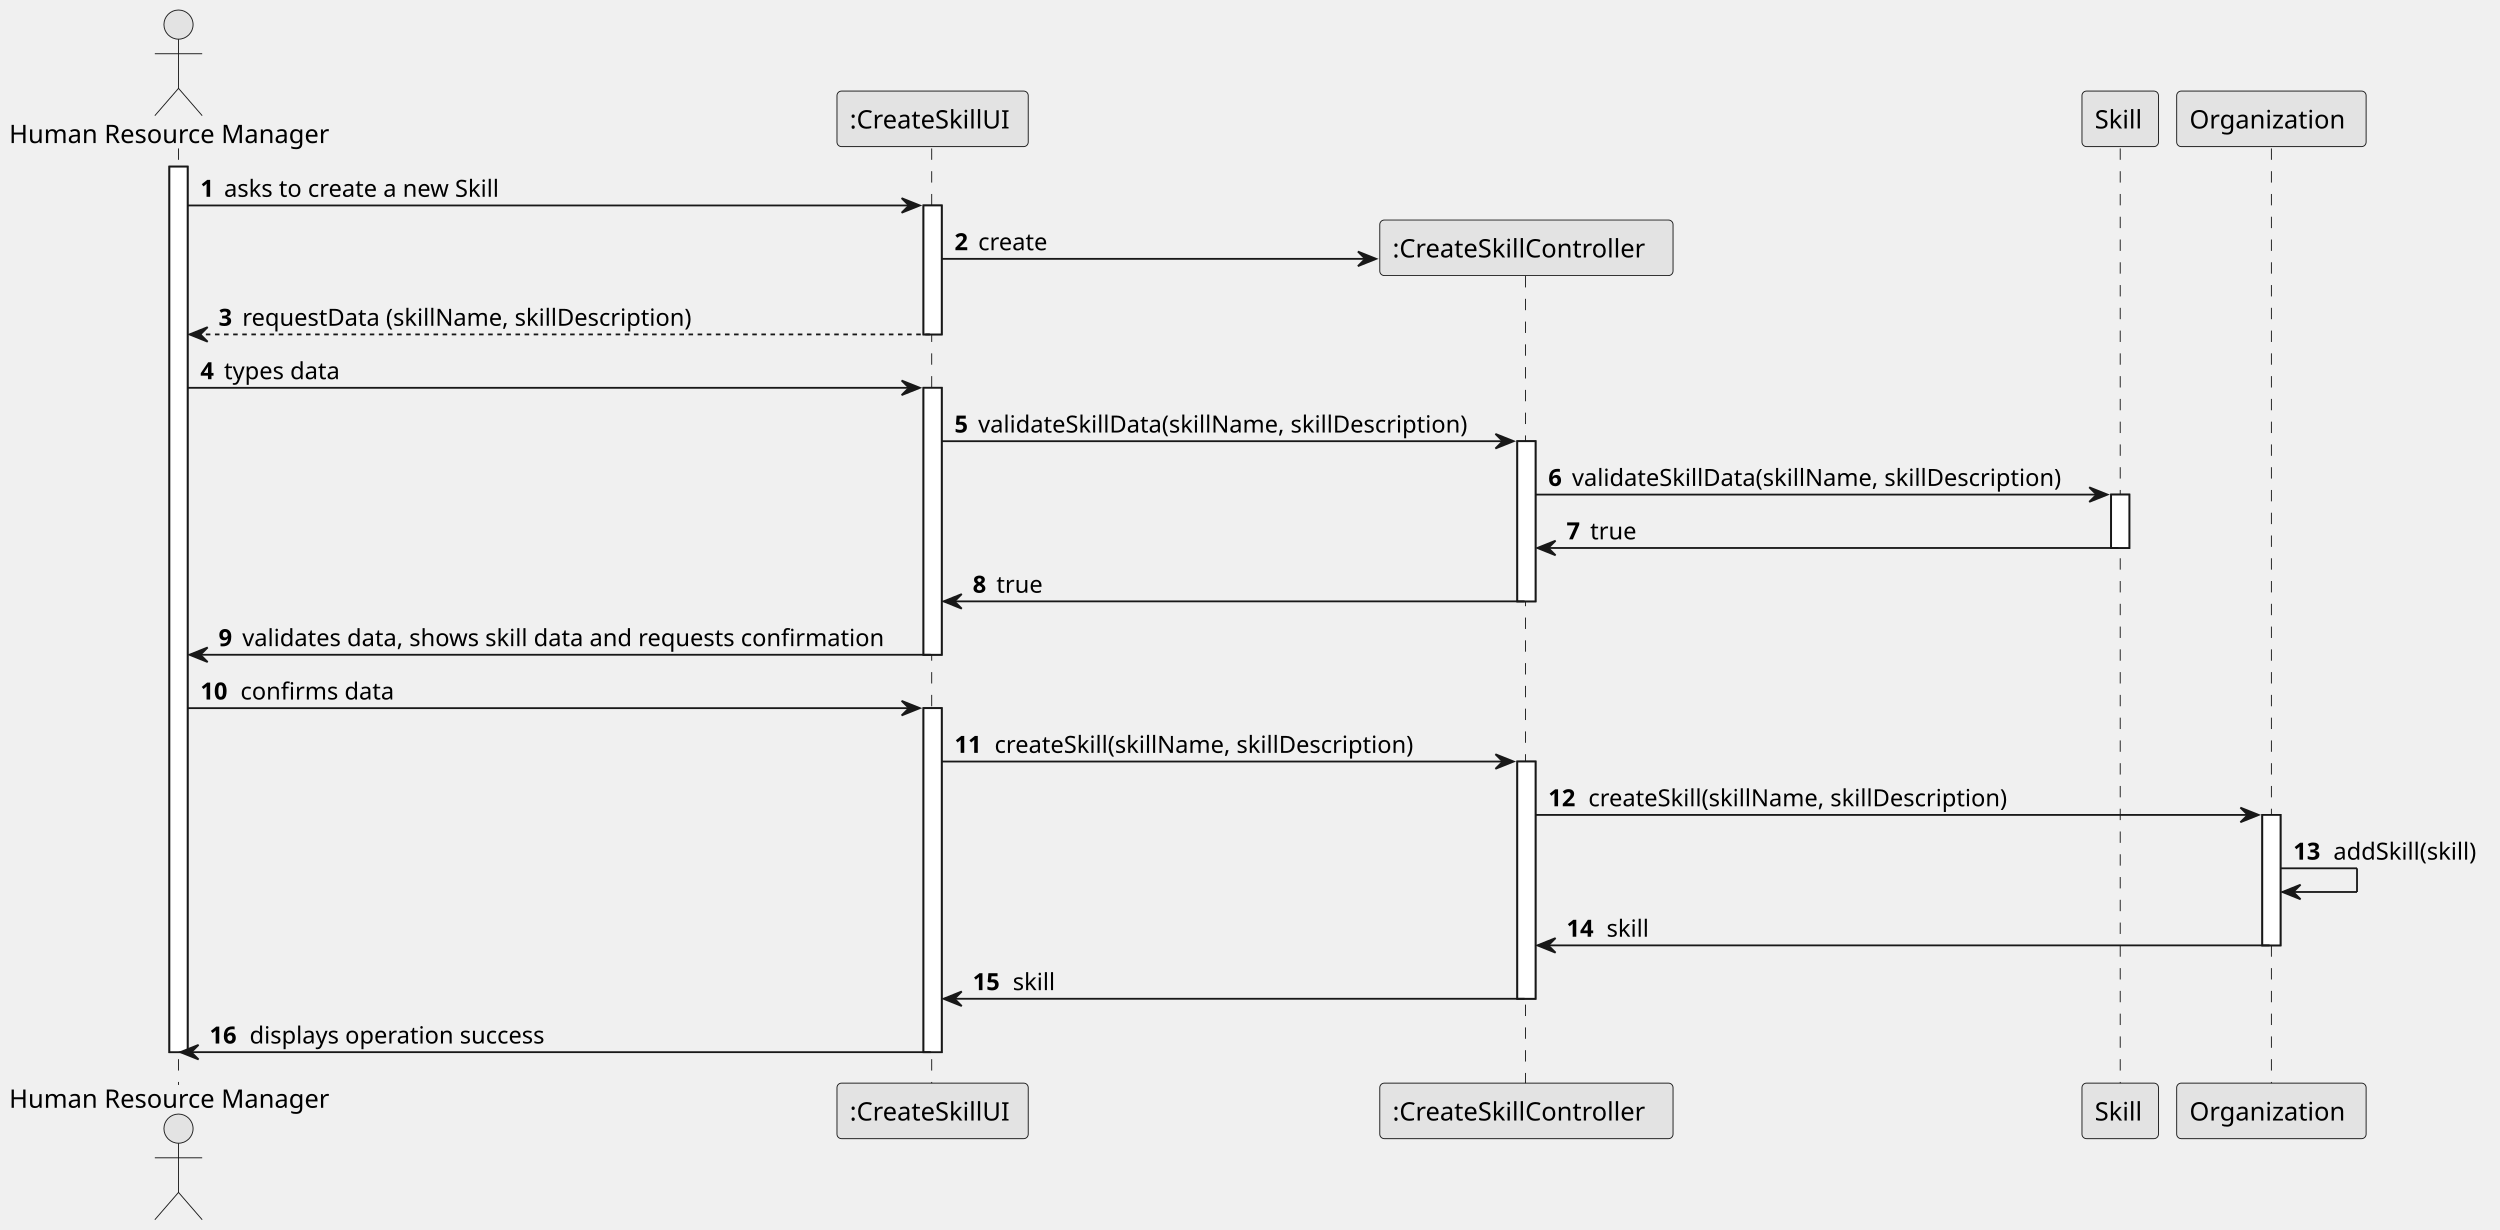
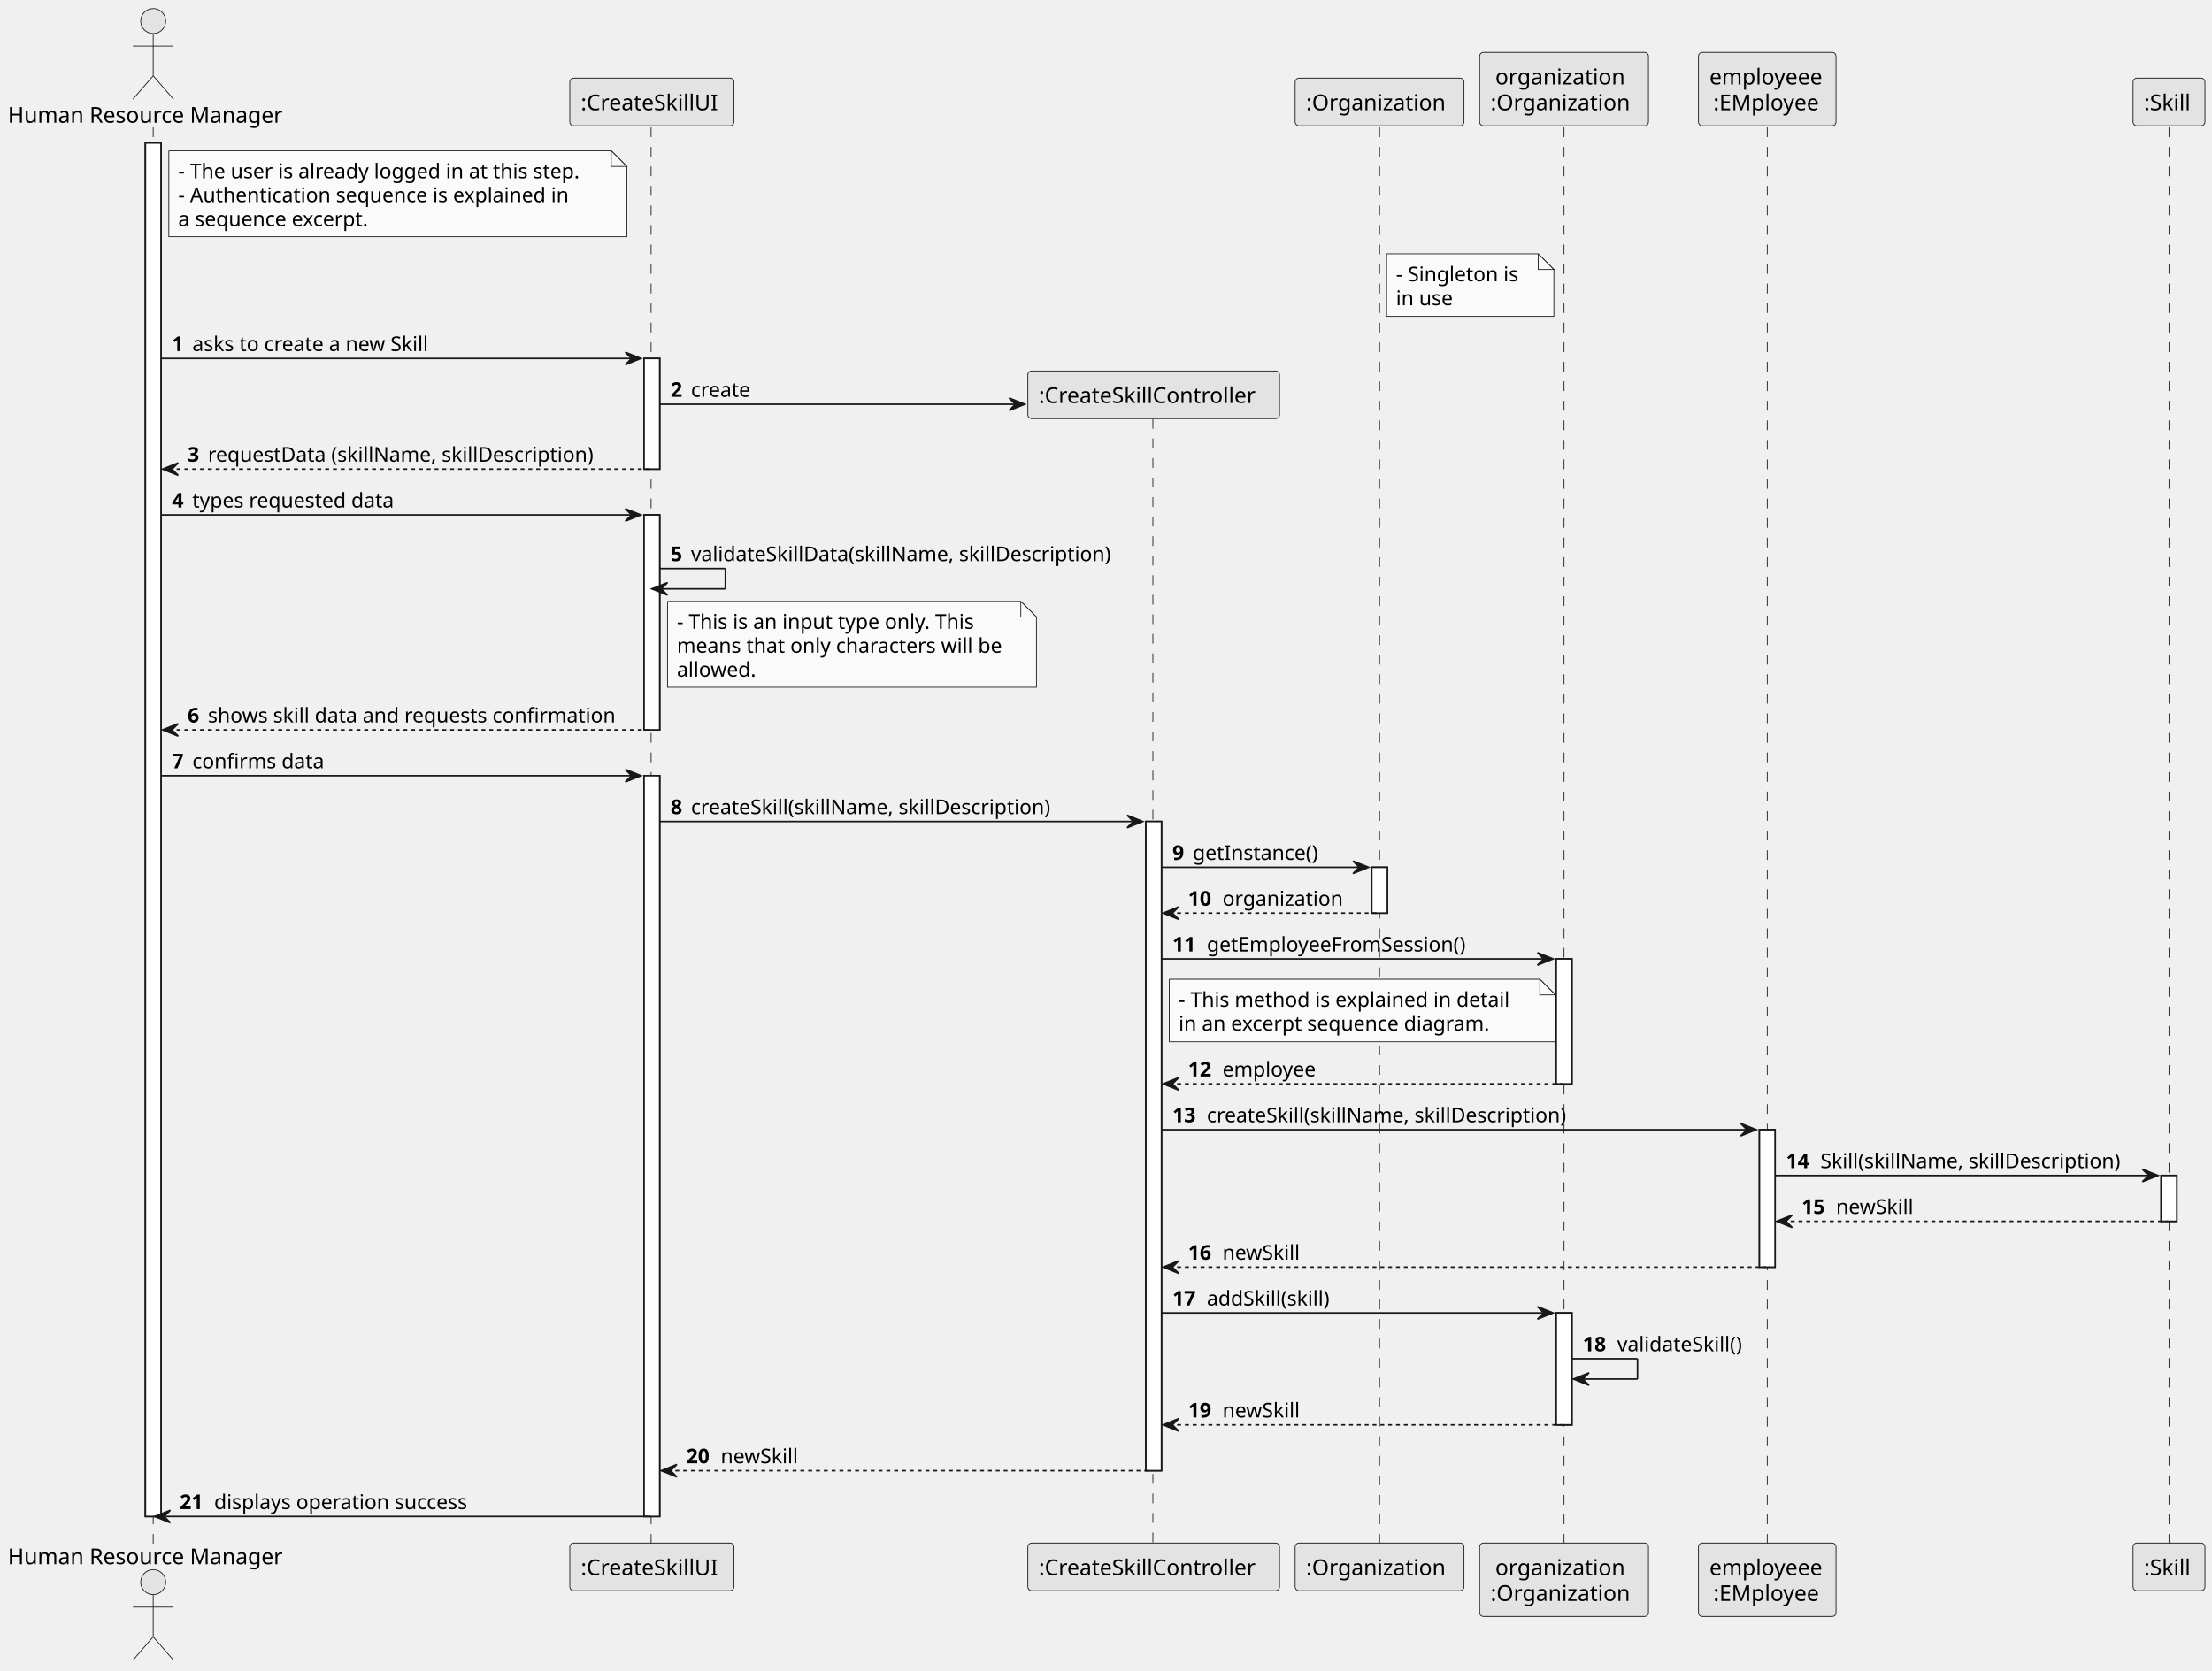
- <svg xmlns="http://www.w3.org/2000/svg" contentStyleType="text/css" height="540.8px" preserveAspectRatio="none" style="width:1098px;height:540px;background:#FFFFFF;" version="1.1" viewBox="0 0 1098 540" width="1098.4px" zoomAndPan="magnify">
+ <svg xmlns="http://www.w3.org/2000/svg" contentStyleType="text/css" height="855.2px" preserveAspectRatio="none" style="width:1132px;height:855px;background:#FFFFFF;" version="1.1" viewBox="0 0 1132 855" width="1132.8px" zoomAndPan="magnify">
  <defs />
  <g>
-     <rect fill="#FFFFFF" height="388.917" style="stroke:#181818;stroke-width:0.8;" width="8" x="74.4" y="73.191" />
-     <rect fill="#FFFFFF" height="56.639" style="stroke:#181818;stroke-width:0.8;" width="8" x="405.6" y="90.239" />
-     <rect fill="#FFFFFF" height="117.242" style="stroke:#181818;stroke-width:0.8;" width="8" x="405.6" y="170.327" />
-     <rect fill="#FFFFFF" height="151.091" style="stroke:#181818;stroke-width:0.8;" width="8" x="405.6" y="311.017" />
-     <rect fill="#FFFFFF" height="70.345" style="stroke:#181818;stroke-width:0.8;" width="8" x="666.4" y="193.775" />
-     <rect fill="#FFFFFF" height="104.194" style="stroke:#181818;stroke-width:0.8;" width="8" x="666.4" y="334.466" />
-     <rect fill="#FFFFFF" height="23.448" style="stroke:#181818;stroke-width:0.8;" width="8" x="927.2" y="217.223" />
-     <rect fill="#FFFFFF" height="57.297" style="stroke:#181818;stroke-width:0.8;" width="8" x="993.6" y="357.914" />
-     <line style="stroke:#181818;stroke-width:0.4;stroke-dasharray:5.0,5.0;" x1="78.4" x2="78.4" y1="65.191" y2="476.508" />
-     <line style="stroke:#181818;stroke-width:0.4;stroke-dasharray:5.0,5.0;" x1="409.2" x2="409.2" y1="65.191" y2="476.508" />
-     <line style="stroke:#181818;stroke-width:0.4;stroke-dasharray:5.0,5.0;" x1="670" x2="670" y1="121.234" y2="476.508" />
-     <line style="stroke:#181818;stroke-width:0.4;stroke-dasharray:5.0,5.0;" x1="931.2" x2="931.2" y1="65.191" y2="476.508" />
-     <line style="stroke:#181818;stroke-width:0.4;stroke-dasharray:5.0,5.0;" x1="997.6" x2="997.6" y1="65.191" y2="476.508" />
+     <rect fill="#FFFFFF" height="703.044" style="stroke:#181818;stroke-width:0.8;" width="8" x="74.4" y="73.191" />
+     <rect fill="#FFFFFF" height="56.639" style="stroke:#181818;stroke-width:0.8;" width="8" x="329.6" y="183.481" />
+     <rect fill="#FFFFFF" height="110.042" style="stroke:#181818;stroke-width:0.8;" width="8" x="329.6" y="263.569" />
+     <rect fill="#FFFFFF" height="379.175" style="stroke:#181818;stroke-width:0.8;" width="8" x="329.6" y="397.059" />
+     <rect fill="#FFFFFF" height="332.278" style="stroke:#181818;stroke-width:0.8;" width="8" x="586.4" y="420.508" />
+     <rect fill="#FFFFFF" height="23.448" style="stroke:#181818;stroke-width:0.8;" width="8" x="702" y="443.956" />
+     <rect fill="#FFFFFF" height="63.945" style="stroke:#181818;stroke-width:0.8;" width="8" x="796.4" y="490.853" />
+     <rect fill="#FFFFFF" height="57.297" style="stroke:#181818;stroke-width:0.8;" width="8" x="796.4" y="672.041" />
+     <rect fill="#FFFFFF" height="70.345" style="stroke:#181818;stroke-width:0.8;" width="8" x="900.4" y="578.247" />
+     <rect fill="#FFFFFF" height="23.448" style="stroke:#181818;stroke-width:0.8;" width="8" x="1106" y="601.695" />
+     <line style="stroke:#181818;stroke-width:0.4;stroke-dasharray:5.0,5.0;" x1="78.4" x2="78.4" y1="65.191" y2="790.634" />
+     <line style="stroke:#181818;stroke-width:0.4;stroke-dasharray:5.0,5.0;" x1="333.2" x2="333.2" y1="65.191" y2="790.634" />
+     <line style="stroke:#181818;stroke-width:0.4;stroke-dasharray:5.0,5.0;" x1="590" x2="590" y1="214.477" y2="790.634" />
+     <line style="stroke:#181818;stroke-width:0.4;stroke-dasharray:5.0,5.0;" x1="706" x2="706" y1="65.191" y2="790.634" />
+     <line style="stroke:#181818;stroke-width:0.4;stroke-dasharray:5.0,5.0;" x1="800.4" x2="800.4" y1="65.191" y2="790.634" />
+     <line style="stroke:#181818;stroke-width:0.4;stroke-dasharray:5.0,5.0;" x1="904.4" x2="904.4" y1="65.191" y2="790.634" />
+     <line style="stroke:#181818;stroke-width:0.4;stroke-dasharray:5.0,5.0;" x1="1110" x2="1110" y1="65.191" y2="790.634" />
    <text fill="#000000" font-family="sans-serif" font-size="11.2" lengthAdjust="spacing" textLength="144" x="4" y="62.828">Human Resource Manager</text>
    <ellipse cx="78.4" cy="10.8" fill="#E3E3E3" rx="6.4" ry="6.4" style="stroke:#181818;stroke-width:0.4;" />
    <path d="M78.4,17.2 L78.4,38.8 M68,23.6 L88.8,23.6 M78.4,38.8 L68,50.8 M78.4,38.8 L88.8,50.8 " fill="none" style="stroke:#181818;stroke-width:0.4;" />
-     <text fill="#000000" font-family="sans-serif" font-size="11.2" lengthAdjust="spacing" textLength="144" x="4" y="486.536">Human Resource Manager</text>
-     <ellipse cx="78.4" cy="495.698" fill="#E3E3E3" rx="6.4" ry="6.4" style="stroke:#181818;stroke-width:0.4;" />
-     <path d="M78.4,502.098 L78.4,523.698 M68,508.498 L88.8,508.498 M78.4,523.698 L68,535.698 M78.4,523.698 L88.8,535.698 " fill="none" style="stroke:#181818;stroke-width:0.4;" />
-     <rect fill="#E3E3E3" height="24.391" rx="2" ry="2" style="stroke:#181818;stroke-width:0.4;" width="84" x="367.6" y="40" />
-     <text fill="#000000" font-family="sans-serif" font-size="11.2" lengthAdjust="spacing" textLength="72.8" x="373.2" y="56.428">:CreateSkillUI</text>
-     <rect fill="#E3E3E3" height="24.391" rx="2" ry="2" style="stroke:#181818;stroke-width:0.4;" width="84" x="367.6" y="475.708" />
-     <text fill="#000000" font-family="sans-serif" font-size="11.2" lengthAdjust="spacing" textLength="72.8" x="373.2" y="492.136">:CreateSkillUI</text>
-     <rect fill="#E3E3E3" height="24.391" rx="2" ry="2" style="stroke:#181818;stroke-width:0.4;" width="128.8" x="606" y="475.708" />
-     <text fill="#000000" font-family="sans-serif" font-size="11.2" lengthAdjust="spacing" textLength="117.6" x="611.6" y="492.136">:CreateSkillController</text>
-     <rect fill="#E3E3E3" height="24.391" rx="2" ry="2" style="stroke:#181818;stroke-width:0.4;" width="33.6" x="914.4" y="40" />
-     <text fill="#000000" font-family="sans-serif" font-size="11.2" lengthAdjust="spacing" textLength="22.4" x="920" y="56.428">Skill</text>
-     <rect fill="#E3E3E3" height="24.391" rx="2" ry="2" style="stroke:#181818;stroke-width:0.4;" width="33.6" x="914.4" y="475.708" />
-     <text fill="#000000" font-family="sans-serif" font-size="11.2" lengthAdjust="spacing" textLength="22.4" x="920" y="492.136">Skill</text>
-     <rect fill="#E3E3E3" height="24.391" rx="2" ry="2" style="stroke:#181818;stroke-width:0.4;" width="83.2" x="956" y="40" />
-     <text fill="#000000" font-family="sans-serif" font-size="11.2" lengthAdjust="spacing" textLength="72" x="961.6" y="56.428">Organization</text>
-     <rect fill="#E3E3E3" height="24.391" rx="2" ry="2" style="stroke:#181818;stroke-width:0.4;" width="83.2" x="956" y="475.708" />
-     <text fill="#000000" font-family="sans-serif" font-size="11.2" lengthAdjust="spacing" textLength="72" x="961.6" y="492.136">Organization</text>
-     <rect fill="#FFFFFF" height="388.917" style="stroke:#181818;stroke-width:0.8;" width="8" x="74.4" y="73.191" />
-     <rect fill="#FFFFFF" height="56.639" style="stroke:#181818;stroke-width:0.8;" width="8" x="405.6" y="90.239" />
-     <rect fill="#FFFFFF" height="117.242" style="stroke:#181818;stroke-width:0.8;" width="8" x="405.6" y="170.327" />
-     <rect fill="#FFFFFF" height="151.091" style="stroke:#181818;stroke-width:0.8;" width="8" x="405.6" y="311.017" />
-     <rect fill="#FFFFFF" height="70.345" style="stroke:#181818;stroke-width:0.8;" width="8" x="666.4" y="193.775" />
-     <rect fill="#FFFFFF" height="104.194" style="stroke:#181818;stroke-width:0.8;" width="8" x="666.4" y="334.466" />
-     <rect fill="#FFFFFF" height="23.448" style="stroke:#181818;stroke-width:0.8;" width="8" x="927.2" y="217.223" />
-     <rect fill="#FFFFFF" height="57.297" style="stroke:#181818;stroke-width:0.8;" width="8" x="993.6" y="357.914" />
-     <polygon fill="#181818" points="396,87.039,404,90.239,396,93.439,399.2,90.239" style="stroke:#181818;stroke-width:0.8;" />
-     <line style="stroke:#181818;stroke-width:0.8;" x1="82.4" x2="400.8" y1="90.239" y2="90.239" />
-     <text fill="#000000" font-family="sans-serif" font-size="10.4" font-weight="bold" lengthAdjust="spacing" textLength="7.2" x="88" y="86.445">1</text>
-     <text fill="#000000" font-family="sans-serif" font-size="10.4" lengthAdjust="spacing" textLength="127.2" x="98.4" y="86.445">asks to create a new Skill</text>
-     <polygon fill="#181818" points="596.4,110.487,604.4,113.688,596.4,116.888,599.6,113.688" style="stroke:#181818;stroke-width:0.8;" />
-     <line style="stroke:#181818;stroke-width:0.8;" x1="413.6" x2="601.2" y1="113.688" y2="113.688" />
-     <text fill="#000000" font-family="sans-serif" font-size="10.4" font-weight="bold" lengthAdjust="spacing" textLength="7.2" x="419.2" y="109.894">2</text>
-     <text fill="#000000" font-family="sans-serif" font-size="10.4" lengthAdjust="spacing" textLength="30.4" x="429.6" y="109.894">create</text>
-     <rect fill="#E3E3E3" height="24.391" rx="2" ry="2" style="stroke:#181818;stroke-width:0.4;" width="128.8" x="606" y="96.639" />
-     <text fill="#000000" font-family="sans-serif" font-size="11.2" lengthAdjust="spacing" textLength="117.6" x="611.6" y="113.067">:CreateSkillController</text>
-     <polygon fill="#181818" points="91.2,143.678,83.2,146.878,91.2,150.078,88,146.878" style="stroke:#181818;stroke-width:0.8;" />
-     <line style="stroke:#181818;stroke-width:0.8;stroke-dasharray:2.0,2.0;" x1="86.4" x2="408.8" y1="146.878" y2="146.878" />
-     <text fill="#000000" font-family="sans-serif" font-size="10.4" font-weight="bold" lengthAdjust="spacing" textLength="7.2" x="96" y="143.084">3</text>
-     <text fill="#000000" font-family="sans-serif" font-size="10.4" lengthAdjust="spacing" textLength="207.2" x="106.4" y="143.084">requestData (skillName, skillDescription)</text>
-     <polygon fill="#181818" points="396,167.127,404,170.327,396,173.527,399.2,170.327" style="stroke:#181818;stroke-width:0.8;" />
-     <line style="stroke:#181818;stroke-width:0.8;" x1="82.4" x2="400.8" y1="170.327" y2="170.327" />
-     <text fill="#000000" font-family="sans-serif" font-size="10.4" font-weight="bold" lengthAdjust="spacing" textLength="7.2" x="88" y="166.533">4</text>
-     <text fill="#000000" font-family="sans-serif" font-size="10.4" lengthAdjust="spacing" textLength="52" x="98.4" y="166.533">types data</text>
-     <polygon fill="#181818" points="656.8,190.575,664.8,193.775,656.8,196.975,660,193.775" style="stroke:#181818;stroke-width:0.8;" />
-     <line style="stroke:#181818;stroke-width:0.8;" x1="413.6" x2="661.6" y1="193.775" y2="193.775" />
-     <text fill="#000000" font-family="sans-serif" font-size="10.4" font-weight="bold" lengthAdjust="spacing" textLength="7.2" x="419.2" y="189.981">5</text>
-     <text fill="#000000" font-family="sans-serif" font-size="10.4" lengthAdjust="spacing" textLength="227.2" x="429.6" y="189.981">validateSkillData(skillName, skillDescription)</text>
-     <polygon fill="#181818" points="917.6,214.023,925.6,217.223,917.6,220.423,920.8,217.223" style="stroke:#181818;stroke-width:0.8;" />
-     <line style="stroke:#181818;stroke-width:0.8;" x1="674.4" x2="922.4" y1="217.223" y2="217.223" />
-     <text fill="#000000" font-family="sans-serif" font-size="10.4" font-weight="bold" lengthAdjust="spacing" textLength="7.2" x="680" y="213.43">6</text>
-     <text fill="#000000" font-family="sans-serif" font-size="10.4" lengthAdjust="spacing" textLength="227.2" x="690.4" y="213.43">validateSkillData(skillName, skillDescription)</text>
-     <polygon fill="#181818" points="683.2,237.472,675.2,240.672,683.2,243.872,680,240.672" style="stroke:#181818;stroke-width:0.8;" />
-     <line style="stroke:#181818;stroke-width:0.8;" x1="678.4" x2="930.4" y1="240.672" y2="240.672" />
-     <text fill="#000000" font-family="sans-serif" font-size="10.4" font-weight="bold" lengthAdjust="spacing" textLength="7.2" x="688" y="236.878">7</text>
-     <text fill="#000000" font-family="sans-serif" font-size="10.4" lengthAdjust="spacing" textLength="20" x="698.4" y="236.878">true</text>
-     <polygon fill="#181818" points="422.4,260.92,414.4,264.12,422.4,267.32,419.2,264.12" style="stroke:#181818;stroke-width:0.8;" />
-     <line style="stroke:#181818;stroke-width:0.8;" x1="417.6" x2="669.6" y1="264.12" y2="264.12" />
-     <text fill="#000000" font-family="sans-serif" font-size="10.4" font-weight="bold" lengthAdjust="spacing" textLength="7.2" x="427.2" y="260.327">8</text>
-     <text fill="#000000" font-family="sans-serif" font-size="10.4" lengthAdjust="spacing" textLength="20" x="437.6" y="260.327">true</text>
-     <polygon fill="#181818" points="91.2,284.369,83.2,287.569,91.2,290.769,88,287.569" style="stroke:#181818;stroke-width:0.8;" />
-     <line style="stroke:#181818;stroke-width:0.8;" x1="86.4" x2="408.8" y1="287.569" y2="287.569" />
-     <text fill="#000000" font-family="sans-serif" font-size="10.4" font-weight="bold" lengthAdjust="spacing" textLength="7.2" x="96" y="283.775">9</text>
-     <text fill="#000000" font-family="sans-serif" font-size="10.4" lengthAdjust="spacing" textLength="293.6" x="106.4" y="283.775">validates data, shows skill data and requests confirmation</text>
-     <polygon fill="#181818" points="396,307.817,404,311.017,396,314.217,399.2,311.017" style="stroke:#181818;stroke-width:0.8;" />
-     <line style="stroke:#181818;stroke-width:0.8;" x1="82.4" x2="400.8" y1="311.017" y2="311.017" />
-     <text fill="#000000" font-family="sans-serif" font-size="10.4" font-weight="bold" lengthAdjust="spacing" textLength="14.4" x="88" y="307.223">10</text>
-     <text fill="#000000" font-family="sans-serif" font-size="10.4" lengthAdjust="spacing" textLength="69.6" x="105.6" y="307.223">confirms data</text>
-     <polygon fill="#181818" points="656.8,331.266,664.8,334.466,656.8,337.666,660,334.466" style="stroke:#181818;stroke-width:0.8;" />
-     <line style="stroke:#181818;stroke-width:0.8;" x1="413.6" x2="661.6" y1="334.466" y2="334.466" />
-     <text fill="#000000" font-family="sans-serif" font-size="10.4" font-weight="bold" lengthAdjust="spacing" textLength="14.4" x="419.2" y="330.672">11</text>
-     <text fill="#000000" font-family="sans-serif" font-size="10.4" lengthAdjust="spacing" textLength="195.2" x="436.8" y="330.672">createSkill(skillName, skillDescription)</text>
-     <polygon fill="#181818" points="984,354.714,992,357.914,984,361.114,987.2,357.914" style="stroke:#181818;stroke-width:0.8;" />
-     <line style="stroke:#181818;stroke-width:0.8;" x1="674.4" x2="988.8" y1="357.914" y2="357.914" />
-     <text fill="#000000" font-family="sans-serif" font-size="10.4" font-weight="bold" lengthAdjust="spacing" textLength="14.4" x="680" y="354.12">12</text>
-     <text fill="#000000" font-family="sans-serif" font-size="10.4" lengthAdjust="spacing" textLength="195.2" x="697.6" y="354.12">createSkill(skillName, skillDescription)</text>
-     <line style="stroke:#181818;stroke-width:0.8;" x1="1001.6" x2="1035.2" y1="381.363" y2="381.363" />
-     <line style="stroke:#181818;stroke-width:0.8;" x1="1035.2" x2="1035.2" y1="381.363" y2="391.762" />
-     <line style="stroke:#181818;stroke-width:0.8;" x1="1002.4" x2="1035.2" y1="391.762" y2="391.762" />
-     <polygon fill="#181818" points="1010.4,388.562,1002.4,391.762,1010.4,394.962,1007.2,391.762" style="stroke:#181818;stroke-width:0.8;" />
-     <text fill="#000000" font-family="sans-serif" font-size="10.4" font-weight="bold" lengthAdjust="spacing" textLength="14.4" x="1007.2" y="377.569">13</text>
-     <text fill="#000000" font-family="sans-serif" font-size="10.4" lengthAdjust="spacing" textLength="68" x="1024.8" y="377.569">addSkill(skill)</text>
-     <polygon fill="#181818" points="683.2,412.011,675.2,415.211,683.2,418.411,680,415.211" style="stroke:#181818;stroke-width:0.8;" />
-     <line style="stroke:#181818;stroke-width:0.8;" x1="678.4" x2="996.8" y1="415.211" y2="415.211" />
-     <text fill="#000000" font-family="sans-serif" font-size="10.4" font-weight="bold" lengthAdjust="spacing" textLength="14.4" x="688" y="411.417">14</text>
-     <text fill="#000000" font-family="sans-serif" font-size="10.4" lengthAdjust="spacing" textLength="21.6" x="705.6" y="411.417">skill</text>
-     <polygon fill="#181818" points="422.4,435.459,414.4,438.659,422.4,441.859,419.2,438.659" style="stroke:#181818;stroke-width:0.8;" />
-     <line style="stroke:#181818;stroke-width:0.8;" x1="417.6" x2="669.6" y1="438.659" y2="438.659" />
-     <text fill="#000000" font-family="sans-serif" font-size="10.4" font-weight="bold" lengthAdjust="spacing" textLength="14.4" x="427.2" y="434.866">15</text>
-     <text fill="#000000" font-family="sans-serif" font-size="10.4" lengthAdjust="spacing" textLength="21.6" x="444.8" y="434.866">skill</text>
-     <polygon fill="#181818" points="87.2,458.908,79.2,462.108,87.2,465.308,84,462.108" style="stroke:#181818;stroke-width:0.8;" />
-     <line style="stroke:#181818;stroke-width:0.8;" x1="82.4" x2="408.8" y1="462.108" y2="462.108" />
-     <text fill="#000000" font-family="sans-serif" font-size="10.4" font-weight="bold" lengthAdjust="spacing" textLength="14.4" x="92" y="458.314">16</text>
-     <text fill="#000000" font-family="sans-serif" font-size="10.4" lengthAdjust="spacing" textLength="136" x="109.6" y="458.314">displays operation success</text>
+     <text fill="#000000" font-family="sans-serif" font-size="11.2" lengthAdjust="spacing" textLength="144" x="4" y="800.663">Human Resource Manager</text>
+     <ellipse cx="78.4" cy="809.825" fill="#E3E3E3" rx="6.4" ry="6.4" style="stroke:#181818;stroke-width:0.4;" />
+     <path d="M78.4,816.225 L78.4,837.825 M68,822.625 L88.8,822.625 M78.4,837.825 L68,849.825 M78.4,837.825 L88.8,849.825 " fill="none" style="stroke:#181818;stroke-width:0.4;" />
+     <rect fill="#E3E3E3" height="24.391" rx="2" ry="2" style="stroke:#181818;stroke-width:0.4;" width="84" x="291.6" y="40" />
+     <text fill="#000000" font-family="sans-serif" font-size="11.2" lengthAdjust="spacing" textLength="72.8" x="297.2" y="56.428">:CreateSkillUI</text>
+     <rect fill="#E3E3E3" height="24.391" rx="2" ry="2" style="stroke:#181818;stroke-width:0.4;" width="84" x="291.6" y="789.834" />
+     <text fill="#000000" font-family="sans-serif" font-size="11.2" lengthAdjust="spacing" textLength="72.8" x="297.2" y="806.263">:CreateSkillUI</text>
+     <rect fill="#E3E3E3" height="24.391" rx="2" ry="2" style="stroke:#181818;stroke-width:0.4;" width="128.8" x="526" y="789.834" />
+     <text fill="#000000" font-family="sans-serif" font-size="11.2" lengthAdjust="spacing" textLength="117.6" x="531.6" y="806.263">:CreateSkillController</text>
+     <rect fill="#E3E3E3" height="24.391" rx="2" ry="2" style="stroke:#181818;stroke-width:0.4;" width="86.4" x="662.8" y="40" />
+     <text fill="#000000" font-family="sans-serif" font-size="11.2" lengthAdjust="spacing" textLength="75.2" x="668.4" y="56.428">:Organization</text>
+     <rect fill="#E3E3E3" height="24.391" rx="2" ry="2" style="stroke:#181818;stroke-width:0.4;" width="86.4" x="662.8" y="789.834" />
+     <text fill="#000000" font-family="sans-serif" font-size="11.2" lengthAdjust="spacing" textLength="75.2" x="668.4" y="806.263">:Organization</text>
+     <rect fill="#E3E3E3" height="37.581" rx="2" ry="2" style="stroke:#181818;stroke-width:0.4;" width="86.4" x="757.2" y="26.809" />
+     <text fill="#000000" font-family="sans-serif" font-size="11.2" lengthAdjust="spacing" textLength="70.4" x="765.2" y="43.237">organization</text>
+     <text fill="#000000" font-family="sans-serif" font-size="11.2" lengthAdjust="spacing" textLength="75.2" x="762.8" y="56.428">:Organization</text>
+     <rect fill="#E3E3E3" height="37.581" rx="2" ry="2" style="stroke:#181818;stroke-width:0.4;" width="86.4" x="757.2" y="789.834" />
+     <text fill="#000000" font-family="sans-serif" font-size="11.2" lengthAdjust="spacing" textLength="70.4" x="765.2" y="806.263">organization</text>
+     <text fill="#000000" font-family="sans-serif" font-size="11.2" lengthAdjust="spacing" textLength="75.2" x="762.8" y="819.453">:Organization</text>
+     <rect fill="#E3E3E3" height="37.581" rx="2" ry="2" style="stroke:#181818;stroke-width:0.4;" width="70.4" x="869.2" y="26.809" />
+     <text fill="#000000" font-family="sans-serif" font-size="11.2" lengthAdjust="spacing" textLength="59.2" x="874.8" y="43.237">employeee</text>
+     <text fill="#000000" font-family="sans-serif" font-size="11.2" lengthAdjust="spacing" textLength="55.2" x="876.8" y="56.428">:EMployee</text>
+     <rect fill="#E3E3E3" height="37.581" rx="2" ry="2" style="stroke:#181818;stroke-width:0.4;" width="70.4" x="869.2" y="789.834" />
+     <text fill="#000000" font-family="sans-serif" font-size="11.2" lengthAdjust="spacing" textLength="59.2" x="874.8" y="806.263">employeee</text>
+     <text fill="#000000" font-family="sans-serif" font-size="11.2" lengthAdjust="spacing" textLength="55.2" x="876.8" y="819.453">:EMployee</text>
+     <rect fill="#E3E3E3" height="24.391" rx="2" ry="2" style="stroke:#181818;stroke-width:0.4;" width="36.8" x="1091.6" y="40" />
+     <text fill="#000000" font-family="sans-serif" font-size="11.2" lengthAdjust="spacing" textLength="25.6" x="1097.2" y="56.428">:Skill</text>
+     <rect fill="#E3E3E3" height="24.391" rx="2" ry="2" style="stroke:#181818;stroke-width:0.4;" width="36.8" x="1091.6" y="789.834" />
+     <text fill="#000000" font-family="sans-serif" font-size="11.2" lengthAdjust="spacing" textLength="25.6" x="1097.2" y="806.263">:Skill</text>
+     <rect fill="#FFFFFF" height="703.044" style="stroke:#181818;stroke-width:0.8;" width="8" x="74.4" y="73.191" />
+     <rect fill="#FFFFFF" height="56.639" style="stroke:#181818;stroke-width:0.8;" width="8" x="329.6" y="183.481" />
+     <rect fill="#FFFFFF" height="110.042" style="stroke:#181818;stroke-width:0.8;" width="8" x="329.6" y="263.569" />
+     <rect fill="#FFFFFF" height="379.175" style="stroke:#181818;stroke-width:0.8;" width="8" x="329.6" y="397.059" />
+     <rect fill="#FFFFFF" height="332.278" style="stroke:#181818;stroke-width:0.8;" width="8" x="586.4" y="420.508" />
+     <rect fill="#FFFFFF" height="23.448" style="stroke:#181818;stroke-width:0.8;" width="8" x="702" y="443.956" />
+     <rect fill="#FFFFFF" height="63.945" style="stroke:#181818;stroke-width:0.8;" width="8" x="796.4" y="490.853" />
+     <rect fill="#FFFFFF" height="57.297" style="stroke:#181818;stroke-width:0.8;" width="8" x="796.4" y="672.041" />
+     <rect fill="#FFFFFF" height="70.345" style="stroke:#181818;stroke-width:0.8;" width="8" x="900.4" y="578.247" />
+     <rect fill="#FFFFFF" height="23.448" style="stroke:#181818;stroke-width:0.8;" width="8" x="1106" y="601.695" />
+     <path d="M86.4,77.191 L86.4,121.191 L320.8,121.191 L320.8,85.191 L312.8,77.191 L86.4,77.191 " fill="#FAFAFA" style="stroke:#181818;stroke-width:0.4;" />
+     <path d="M312.8,77.191 L312.8,85.191 L320.8,85.191 L312.8,77.191 " fill="#FAFAFA" style="stroke:#181818;stroke-width:0.4;" />
+     <text fill="#000000" font-family="sans-serif" font-size="10.4" lengthAdjust="spacing" textLength="217.6" x="91.2" y="91.245">- The user is already logged in at this step.</text>
+     <text fill="#000000" font-family="sans-serif" font-size="10.4" lengthAdjust="spacing" textLength="211.2" x="91.2" y="103.494">- Authentication sequence is explained in</text>
+     <text fill="#000000" font-family="sans-serif" font-size="10.4" lengthAdjust="spacing" textLength="100" x="91.2" y="115.742">a sequence excerpt.</text>
+     <path d="M709.6,129.936 L709.6,161.936 L795.2,161.936 L795.2,137.936 L787.2,129.936 L709.6,129.936 " fill="#FAFAFA" style="stroke:#181818;stroke-width:0.4;" />
+     <path d="M787.2,129.936 L787.2,137.936 L795.2,137.936 L787.2,129.936 " fill="#FAFAFA" style="stroke:#181818;stroke-width:0.4;" />
+     <text fill="#000000" font-family="sans-serif" font-size="10.4" lengthAdjust="spacing" textLength="68.8" x="714.4" y="143.991">- Singleton is</text>
+     <text fill="#000000" font-family="sans-serif" font-size="10.4" lengthAdjust="spacing" textLength="30.4" x="714.4" y="156.239">in use</text>
+     <polygon fill="#181818" points="320,180.281,328,183.481,320,186.681,323.2,183.481" style="stroke:#181818;stroke-width:0.8;" />
+     <line style="stroke:#181818;stroke-width:0.8;" x1="82.4" x2="324.8" y1="183.481" y2="183.481" />
+     <text fill="#000000" font-family="sans-serif" font-size="10.4" font-weight="bold" lengthAdjust="spacing" textLength="7.2" x="88" y="179.688">1</text>
+     <text fill="#000000" font-family="sans-serif" font-size="10.4" lengthAdjust="spacing" textLength="127.2" x="98.4" y="179.688">asks to create a new Skill</text>
+     <polygon fill="#181818" points="516.4,203.73,524.4,206.93,516.4,210.13,519.6,206.93" style="stroke:#181818;stroke-width:0.8;" />
+     <line style="stroke:#181818;stroke-width:0.8;" x1="337.6" x2="521.2" y1="206.93" y2="206.93" />
+     <text fill="#000000" font-family="sans-serif" font-size="10.4" font-weight="bold" lengthAdjust="spacing" textLength="7.2" x="343.2" y="203.136">2</text>
+     <text fill="#000000" font-family="sans-serif" font-size="10.4" lengthAdjust="spacing" textLength="30.4" x="353.6" y="203.136">create</text>
+     <rect fill="#E3E3E3" height="24.391" rx="2" ry="2" style="stroke:#181818;stroke-width:0.4;" width="128.8" x="526" y="189.881" />
+     <text fill="#000000" font-family="sans-serif" font-size="11.2" lengthAdjust="spacing" textLength="117.6" x="531.6" y="206.309">:CreateSkillController</text>
+     <polygon fill="#181818" points="91.2,236.92,83.2,240.12,91.2,243.32,88,240.12" style="stroke:#181818;stroke-width:0.8;" />
+     <line style="stroke:#181818;stroke-width:0.8;stroke-dasharray:2.0,2.0;" x1="86.4" x2="332.8" y1="240.12" y2="240.12" />
+     <text fill="#000000" font-family="sans-serif" font-size="10.4" font-weight="bold" lengthAdjust="spacing" textLength="7.2" x="96" y="236.327">3</text>
+     <text fill="#000000" font-family="sans-serif" font-size="10.4" lengthAdjust="spacing" textLength="207.2" x="106.4" y="236.327">requestData (skillName, skillDescription)</text>
+     <polygon fill="#181818" points="320,260.369,328,263.569,320,266.769,323.2,263.569" style="stroke:#181818;stroke-width:0.8;" />
+     <line style="stroke:#181818;stroke-width:0.8;" x1="82.4" x2="324.8" y1="263.569" y2="263.569" />
+     <text fill="#000000" font-family="sans-serif" font-size="10.4" font-weight="bold" lengthAdjust="spacing" textLength="7.2" x="88" y="259.775">4</text>
+     <text fill="#000000" font-family="sans-serif" font-size="10.4" lengthAdjust="spacing" textLength="104.8" x="98.4" y="259.775">types requested data</text>
+     <line style="stroke:#181818;stroke-width:0.8;" x1="337.6" x2="371.2" y1="291.017" y2="291.017" />
+     <line style="stroke:#181818;stroke-width:0.8;" x1="371.2" x2="371.2" y1="291.017" y2="301.417" />
+     <line style="stroke:#181818;stroke-width:0.8;" x1="333.6" x2="371.2" y1="301.417" y2="301.417" />
+     <polygon fill="#181818" points="341.6,298.217,333.6,301.417,341.6,304.617,338.4,301.417" style="stroke:#181818;stroke-width:0.8;" />
+     <text fill="#000000" font-family="sans-serif" font-size="10.4" font-weight="bold" lengthAdjust="spacing" textLength="7.2" x="343.2" y="287.223">5</text>
+     <text fill="#000000" font-family="sans-serif" font-size="10.4" lengthAdjust="spacing" textLength="227.2" x="353.6" y="287.223">validateSkillData(skillName, skillDescription)</text>
+     <path d="M341.6,307.817 L341.6,351.817 L530.4,351.817 L530.4,315.817 L522.4,307.817 L341.6,307.817 " fill="#FAFAFA" style="stroke:#181818;stroke-width:0.4;" />
+     <path d="M522.4,307.817 L522.4,315.817 L530.4,315.817 L522.4,307.817 " fill="#FAFAFA" style="stroke:#181818;stroke-width:0.4;" />
+     <text fill="#000000" font-family="sans-serif" font-size="10.4" lengthAdjust="spacing" textLength="165.6" x="346.4" y="321.872">- This is an input type only. This</text>
+     <text fill="#000000" font-family="sans-serif" font-size="10.4" lengthAdjust="spacing" textLength="172" x="346.4" y="334.12">means that only characters will be</text>
+     <text fill="#000000" font-family="sans-serif" font-size="10.4" lengthAdjust="spacing" textLength="41.6" x="346.4" y="346.369">allowed.</text>
+     <polygon fill="#181818" points="91.2,370.411,83.2,373.611,91.2,376.811,88,373.611" style="stroke:#181818;stroke-width:0.8;" />
+     <line style="stroke:#181818;stroke-width:0.8;stroke-dasharray:2.0,2.0;" x1="86.4" x2="332.8" y1="373.611" y2="373.611" />
+     <text fill="#000000" font-family="sans-serif" font-size="10.4" font-weight="bold" lengthAdjust="spacing" textLength="7.2" x="96" y="369.817">6</text>
+     <text fill="#000000" font-family="sans-serif" font-size="10.4" lengthAdjust="spacing" textLength="217.6" x="106.4" y="369.817">shows skill data and requests confirmation</text>
+     <polygon fill="#181818" points="320,393.859,328,397.059,320,400.259,323.2,397.059" style="stroke:#181818;stroke-width:0.8;" />
+     <line style="stroke:#181818;stroke-width:0.8;" x1="82.4" x2="324.8" y1="397.059" y2="397.059" />
+     <text fill="#000000" font-family="sans-serif" font-size="10.4" font-weight="bold" lengthAdjust="spacing" textLength="7.2" x="88" y="393.266">7</text>
+     <text fill="#000000" font-family="sans-serif" font-size="10.4" lengthAdjust="spacing" textLength="69.6" x="98.4" y="393.266">confirms data</text>
+     <polygon fill="#181818" points="576.8,417.308,584.8,420.508,576.8,423.708,580,420.508" style="stroke:#181818;stroke-width:0.8;" />
+     <line style="stroke:#181818;stroke-width:0.8;" x1="337.6" x2="581.6" y1="420.508" y2="420.508" />
+     <text fill="#000000" font-family="sans-serif" font-size="10.4" font-weight="bold" lengthAdjust="spacing" textLength="7.2" x="343.2" y="416.714">8</text>
+     <text fill="#000000" font-family="sans-serif" font-size="10.4" lengthAdjust="spacing" textLength="195.2" x="353.6" y="416.714">createSkill(skillName, skillDescription)</text>
+     <polygon fill="#181818" points="692.4,440.756,700.4,443.956,692.4,447.156,695.6,443.956" style="stroke:#181818;stroke-width:0.8;" />
+     <line style="stroke:#181818;stroke-width:0.8;" x1="594.4" x2="697.2" y1="443.956" y2="443.956" />
+     <text fill="#000000" font-family="sans-serif" font-size="10.4" font-weight="bold" lengthAdjust="spacing" textLength="7.2" x="600" y="440.163">9</text>
+     <text fill="#000000" font-family="sans-serif" font-size="10.4" lengthAdjust="spacing" textLength="64.8" x="610.4" y="440.163">getInstance()</text>
+     <polygon fill="#181818" points="603.2,464.205,595.2,467.405,603.2,470.605,600,467.405" style="stroke:#181818;stroke-width:0.8;" />
+     <line style="stroke:#181818;stroke-width:0.8;stroke-dasharray:2.0,2.0;" x1="598.4" x2="705.2" y1="467.405" y2="467.405" />
+     <text fill="#000000" font-family="sans-serif" font-size="10.4" font-weight="bold" lengthAdjust="spacing" textLength="14.4" x="608" y="463.611">10</text>
+     <text fill="#000000" font-family="sans-serif" font-size="10.4" lengthAdjust="spacing" textLength="63.2" x="625.6" y="463.611">organization</text>
+     <polygon fill="#181818" points="786.8,487.653,794.8,490.853,786.8,494.053,790,490.853" style="stroke:#181818;stroke-width:0.8;" />
+     <line style="stroke:#181818;stroke-width:0.8;" x1="594.4" x2="791.6" y1="490.853" y2="490.853" />
+     <text fill="#000000" font-family="sans-serif" font-size="10.4" font-weight="bold" lengthAdjust="spacing" textLength="14.4" x="600" y="487.059">11</text>
+     <text fill="#000000" font-family="sans-serif" font-size="10.4" lengthAdjust="spacing" textLength="134.4" x="617.6" y="487.059">getEmployeeFromSession()</text>
+     <path d="M598.4,501.253 L598.4,533.253 L796,533.253 L796,509.253 L788,501.253 L598.4,501.253 " fill="#FAFAFA" style="stroke:#181818;stroke-width:0.4;" />
+     <path d="M788,501.253 L788,509.253 L796,509.253 L788,501.253 " fill="#FAFAFA" style="stroke:#181818;stroke-width:0.4;" />
+     <text fill="#000000" font-family="sans-serif" font-size="10.4" lengthAdjust="spacing" textLength="180.8" x="603.2" y="515.308">- This method is explained in detail</text>
+     <text fill="#000000" font-family="sans-serif" font-size="10.4" lengthAdjust="spacing" textLength="163.2" x="603.2" y="527.556">in an excerpt sequence diagram.</text>
+     <polygon fill="#181818" points="603.2,551.598,595.2,554.798,603.2,557.998,600,554.798" style="stroke:#181818;stroke-width:0.8;" />
+     <line style="stroke:#181818;stroke-width:0.8;stroke-dasharray:2.0,2.0;" x1="598.4" x2="799.6" y1="554.798" y2="554.798" />
+     <text fill="#000000" font-family="sans-serif" font-size="10.4" font-weight="bold" lengthAdjust="spacing" textLength="14.4" x="608" y="551.005">12</text>
+     <text fill="#000000" font-family="sans-serif" font-size="10.4" lengthAdjust="spacing" textLength="48" x="625.6" y="551.005">employee</text>
+     <polygon fill="#181818" points="890.8,575.047,898.8,578.247,890.8,581.447,894,578.247" style="stroke:#181818;stroke-width:0.8;" />
+     <line style="stroke:#181818;stroke-width:0.8;" x1="594.4" x2="895.6" y1="578.247" y2="578.247" />
+     <text fill="#000000" font-family="sans-serif" font-size="10.4" font-weight="bold" lengthAdjust="spacing" textLength="14.4" x="600" y="574.453">13</text>
+     <text fill="#000000" font-family="sans-serif" font-size="10.4" lengthAdjust="spacing" textLength="195.2" x="617.6" y="574.453">createSkill(skillName, skillDescription)</text>
+     <polygon fill="#181818" points="1096.4,598.495,1104.4,601.695,1096.4,604.895,1099.6,601.695" style="stroke:#181818;stroke-width:0.8;" />
+     <line style="stroke:#181818;stroke-width:0.8;" x1="908.4" x2="1101.2" y1="601.695" y2="601.695" />
+     <text fill="#000000" font-family="sans-serif" font-size="10.4" font-weight="bold" lengthAdjust="spacing" textLength="14.4" x="914" y="597.902">14</text>
+     <text fill="#000000" font-family="sans-serif" font-size="10.4" lengthAdjust="spacing" textLength="164.8" x="931.6" y="597.902">Skill(skillName, skillDescription)</text>
+     <polygon fill="#181818" points="917.2,621.944,909.2,625.144,917.2,628.344,914,625.144" style="stroke:#181818;stroke-width:0.8;" />
+     <line style="stroke:#181818;stroke-width:0.8;stroke-dasharray:2.0,2.0;" x1="912.4" x2="1109.2" y1="625.144" y2="625.144" />
+     <text fill="#000000" font-family="sans-serif" font-size="10.4" font-weight="bold" lengthAdjust="spacing" textLength="14.4" x="922" y="621.35">15</text>
+     <text fill="#000000" font-family="sans-serif" font-size="10.4" lengthAdjust="spacing" textLength="41.6" x="939.6" y="621.35">newSkill</text>
+     <polygon fill="#181818" points="603.2,645.392,595.2,648.592,603.2,651.792,600,648.592" style="stroke:#181818;stroke-width:0.8;" />
+     <line style="stroke:#181818;stroke-width:0.8;stroke-dasharray:2.0,2.0;" x1="598.4" x2="903.6" y1="648.592" y2="648.592" />
+     <text fill="#000000" font-family="sans-serif" font-size="10.4" font-weight="bold" lengthAdjust="spacing" textLength="14.4" x="608" y="644.798">16</text>
+     <text fill="#000000" font-family="sans-serif" font-size="10.4" lengthAdjust="spacing" textLength="41.6" x="625.6" y="644.798">newSkill</text>
+     <polygon fill="#181818" points="786.8,668.841,794.8,672.041,786.8,675.241,790,672.041" style="stroke:#181818;stroke-width:0.8;" />
+     <line style="stroke:#181818;stroke-width:0.8;" x1="594.4" x2="791.6" y1="672.041" y2="672.041" />
+     <text fill="#000000" font-family="sans-serif" font-size="10.4" font-weight="bold" lengthAdjust="spacing" textLength="14.4" x="600" y="668.247">17</text>
+     <text fill="#000000" font-family="sans-serif" font-size="10.4" lengthAdjust="spacing" textLength="68" x="617.6" y="668.247">addSkill(skill)</text>
+     <line style="stroke:#181818;stroke-width:0.8;" x1="804.4" x2="838" y1="695.489" y2="695.489" />
+     <line style="stroke:#181818;stroke-width:0.8;" x1="838" x2="838" y1="695.489" y2="705.889" />
+     <line style="stroke:#181818;stroke-width:0.8;" x1="805.2" x2="838" y1="705.889" y2="705.889" />
+     <polygon fill="#181818" points="813.2,702.689,805.2,705.889,813.2,709.089,810,705.889" style="stroke:#181818;stroke-width:0.8;" />
+     <text fill="#000000" font-family="sans-serif" font-size="10.4" font-weight="bold" lengthAdjust="spacing" textLength="14.4" x="810" y="691.695">18</text>
+     <text fill="#000000" font-family="sans-serif" font-size="10.4" lengthAdjust="spacing" textLength="67.2" x="827.6" y="691.695">validateSkill()</text>
+     <polygon fill="#181818" points="603.2,726.138,595.2,729.337,603.2,732.538,600,729.337" style="stroke:#181818;stroke-width:0.8;" />
+     <line style="stroke:#181818;stroke-width:0.8;stroke-dasharray:2.0,2.0;" x1="598.4" x2="799.6" y1="729.337" y2="729.337" />
+     <text fill="#000000" font-family="sans-serif" font-size="10.4" font-weight="bold" lengthAdjust="spacing" textLength="14.4" x="608" y="725.544">19</text>
+     <text fill="#000000" font-family="sans-serif" font-size="10.4" lengthAdjust="spacing" textLength="41.6" x="625.6" y="725.544">newSkill</text>
+     <polygon fill="#181818" points="346.4,749.586,338.4,752.786,346.4,755.986,343.2,752.786" style="stroke:#181818;stroke-width:0.8;" />
+     <line style="stroke:#181818;stroke-width:0.8;stroke-dasharray:2.0,2.0;" x1="341.6" x2="589.6" y1="752.786" y2="752.786" />
+     <text fill="#000000" font-family="sans-serif" font-size="10.4" font-weight="bold" lengthAdjust="spacing" textLength="14.4" x="351.2" y="748.992">20</text>
+     <text fill="#000000" font-family="sans-serif" font-size="10.4" lengthAdjust="spacing" textLength="41.6" x="368.8" y="748.992">newSkill</text>
+     <polygon fill="#181818" points="87.2,773.034,79.2,776.234,87.2,779.434,84,776.234" style="stroke:#181818;stroke-width:0.8;" />
+     <line style="stroke:#181818;stroke-width:0.8;" x1="82.4" x2="332.8" y1="776.234" y2="776.234" />
+     <text fill="#000000" font-family="sans-serif" font-size="10.4" font-weight="bold" lengthAdjust="spacing" textLength="14.4" x="92" y="772.441">21</text>
+     <text fill="#000000" font-family="sans-serif" font-size="10.4" lengthAdjust="spacing" textLength="136" x="109.6" y="772.441">displays operation success</text>
  </g>
</svg>
